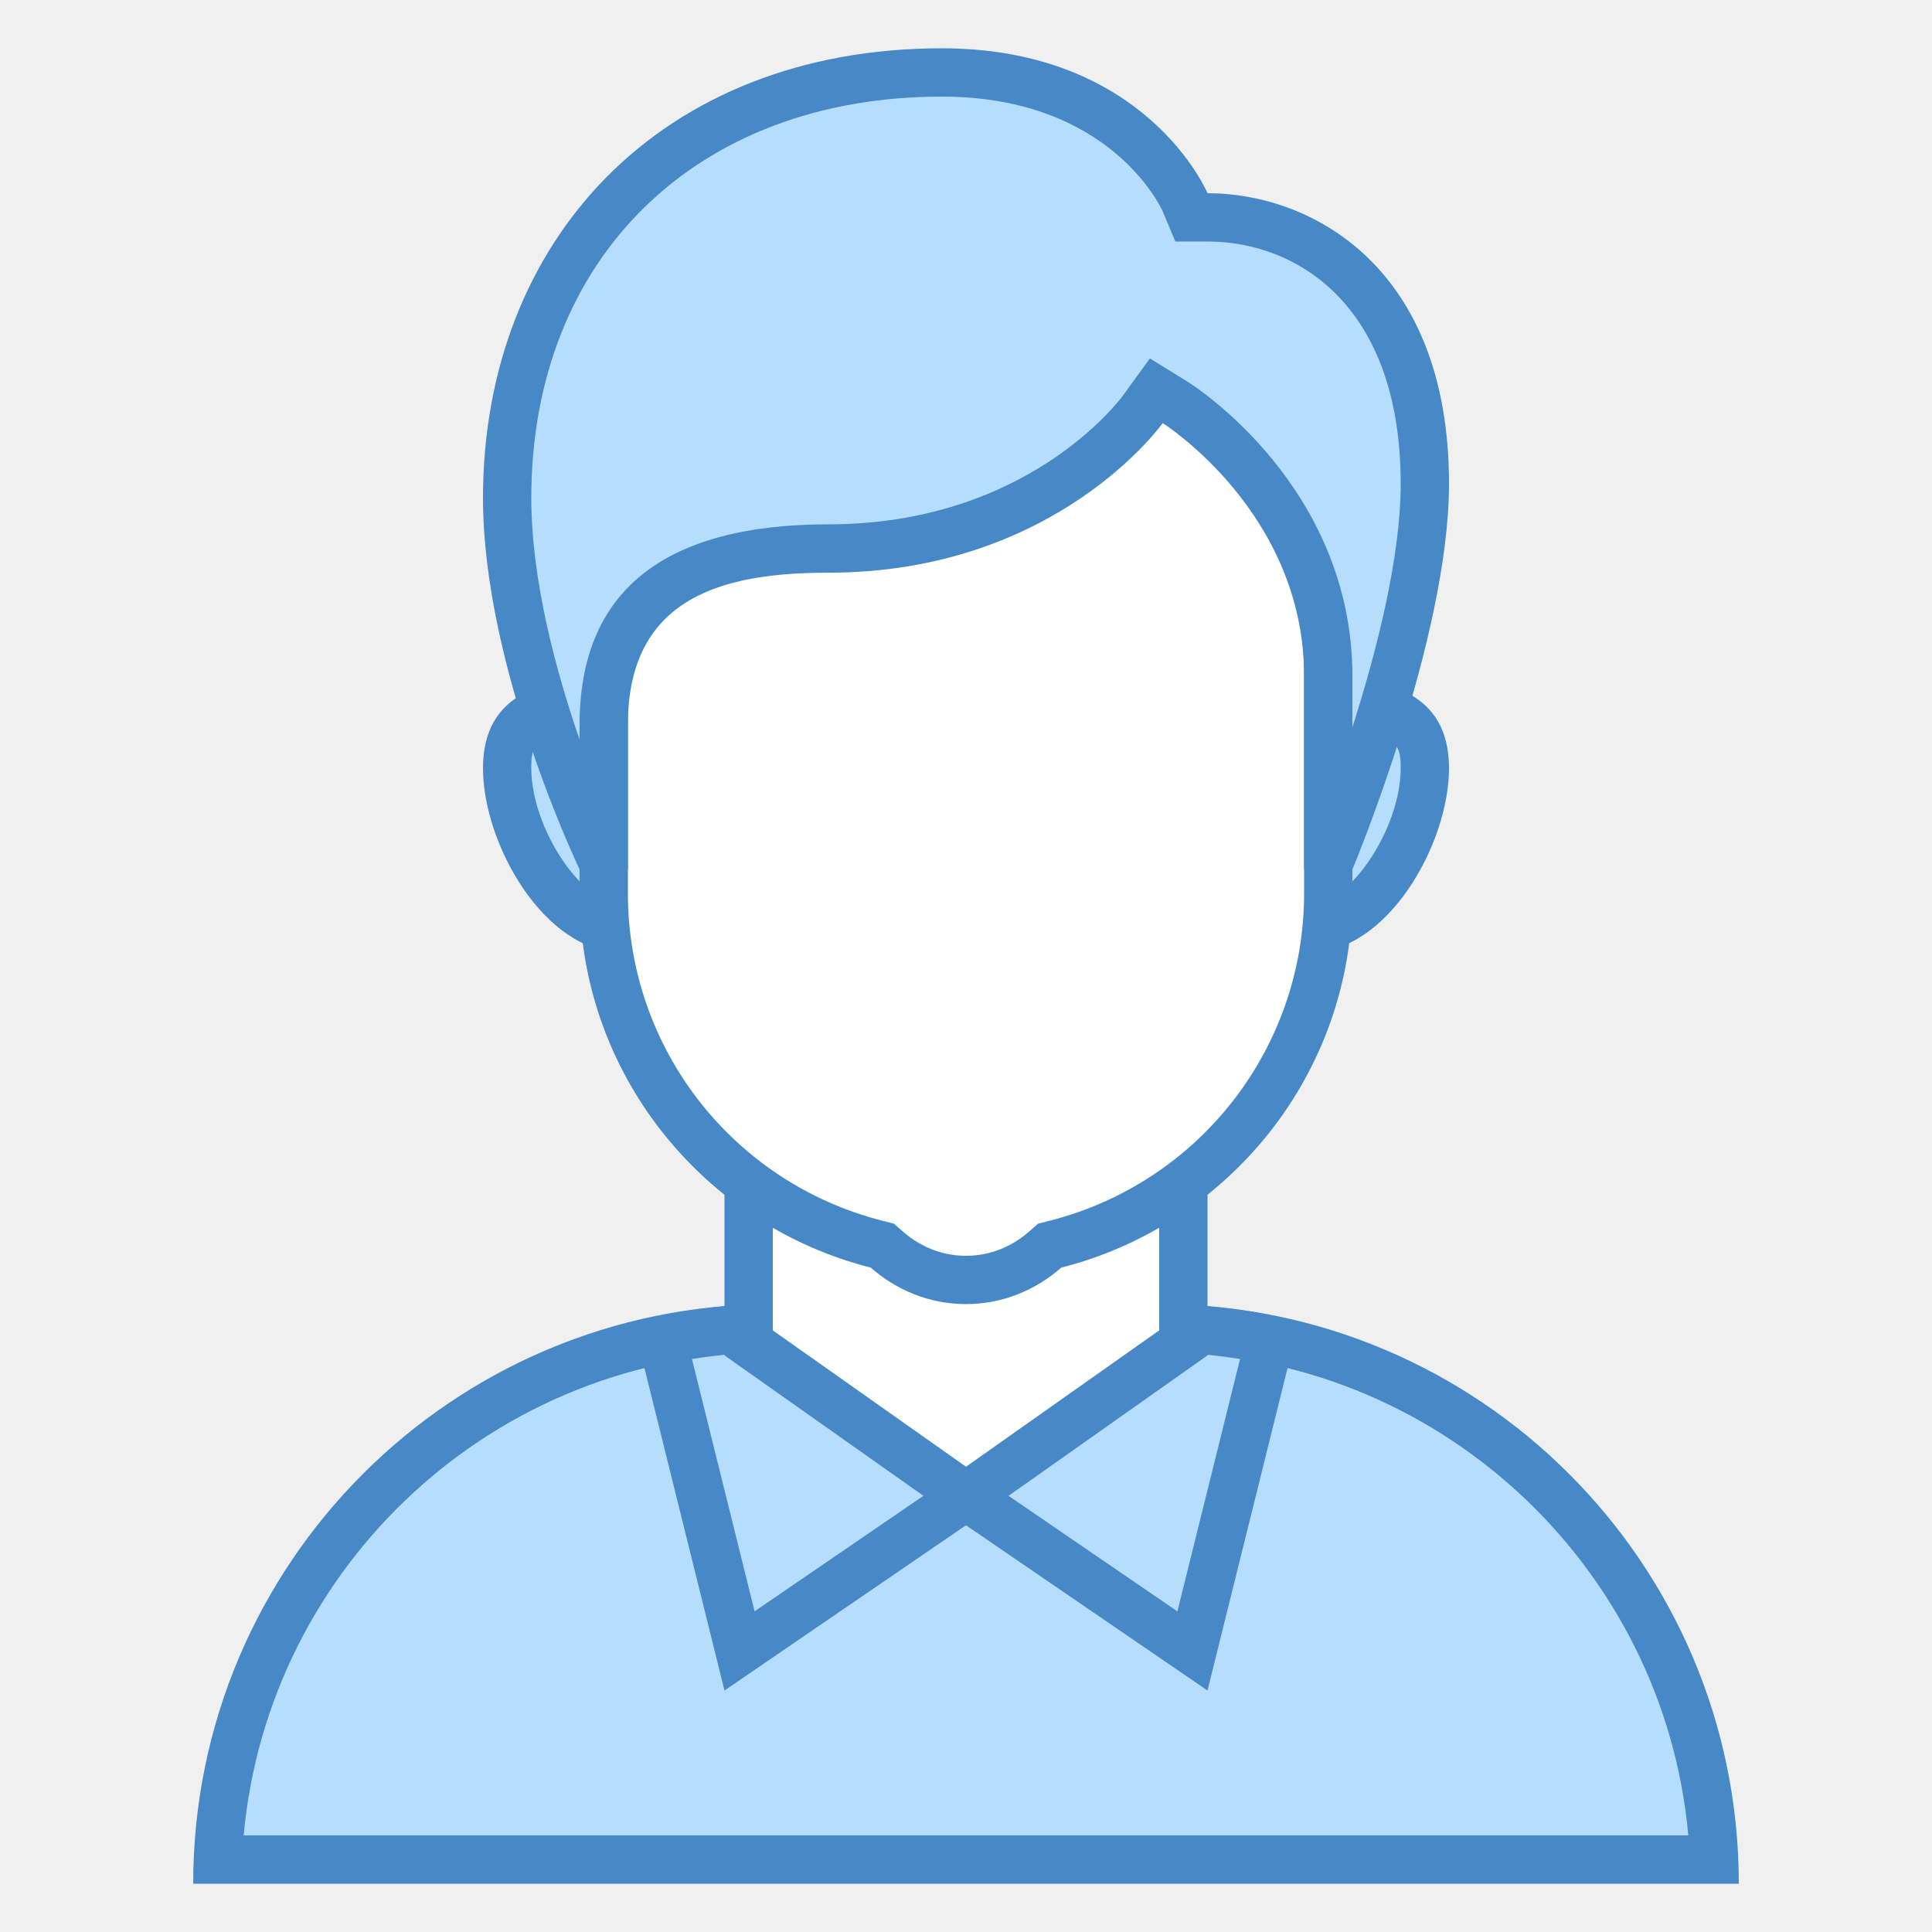
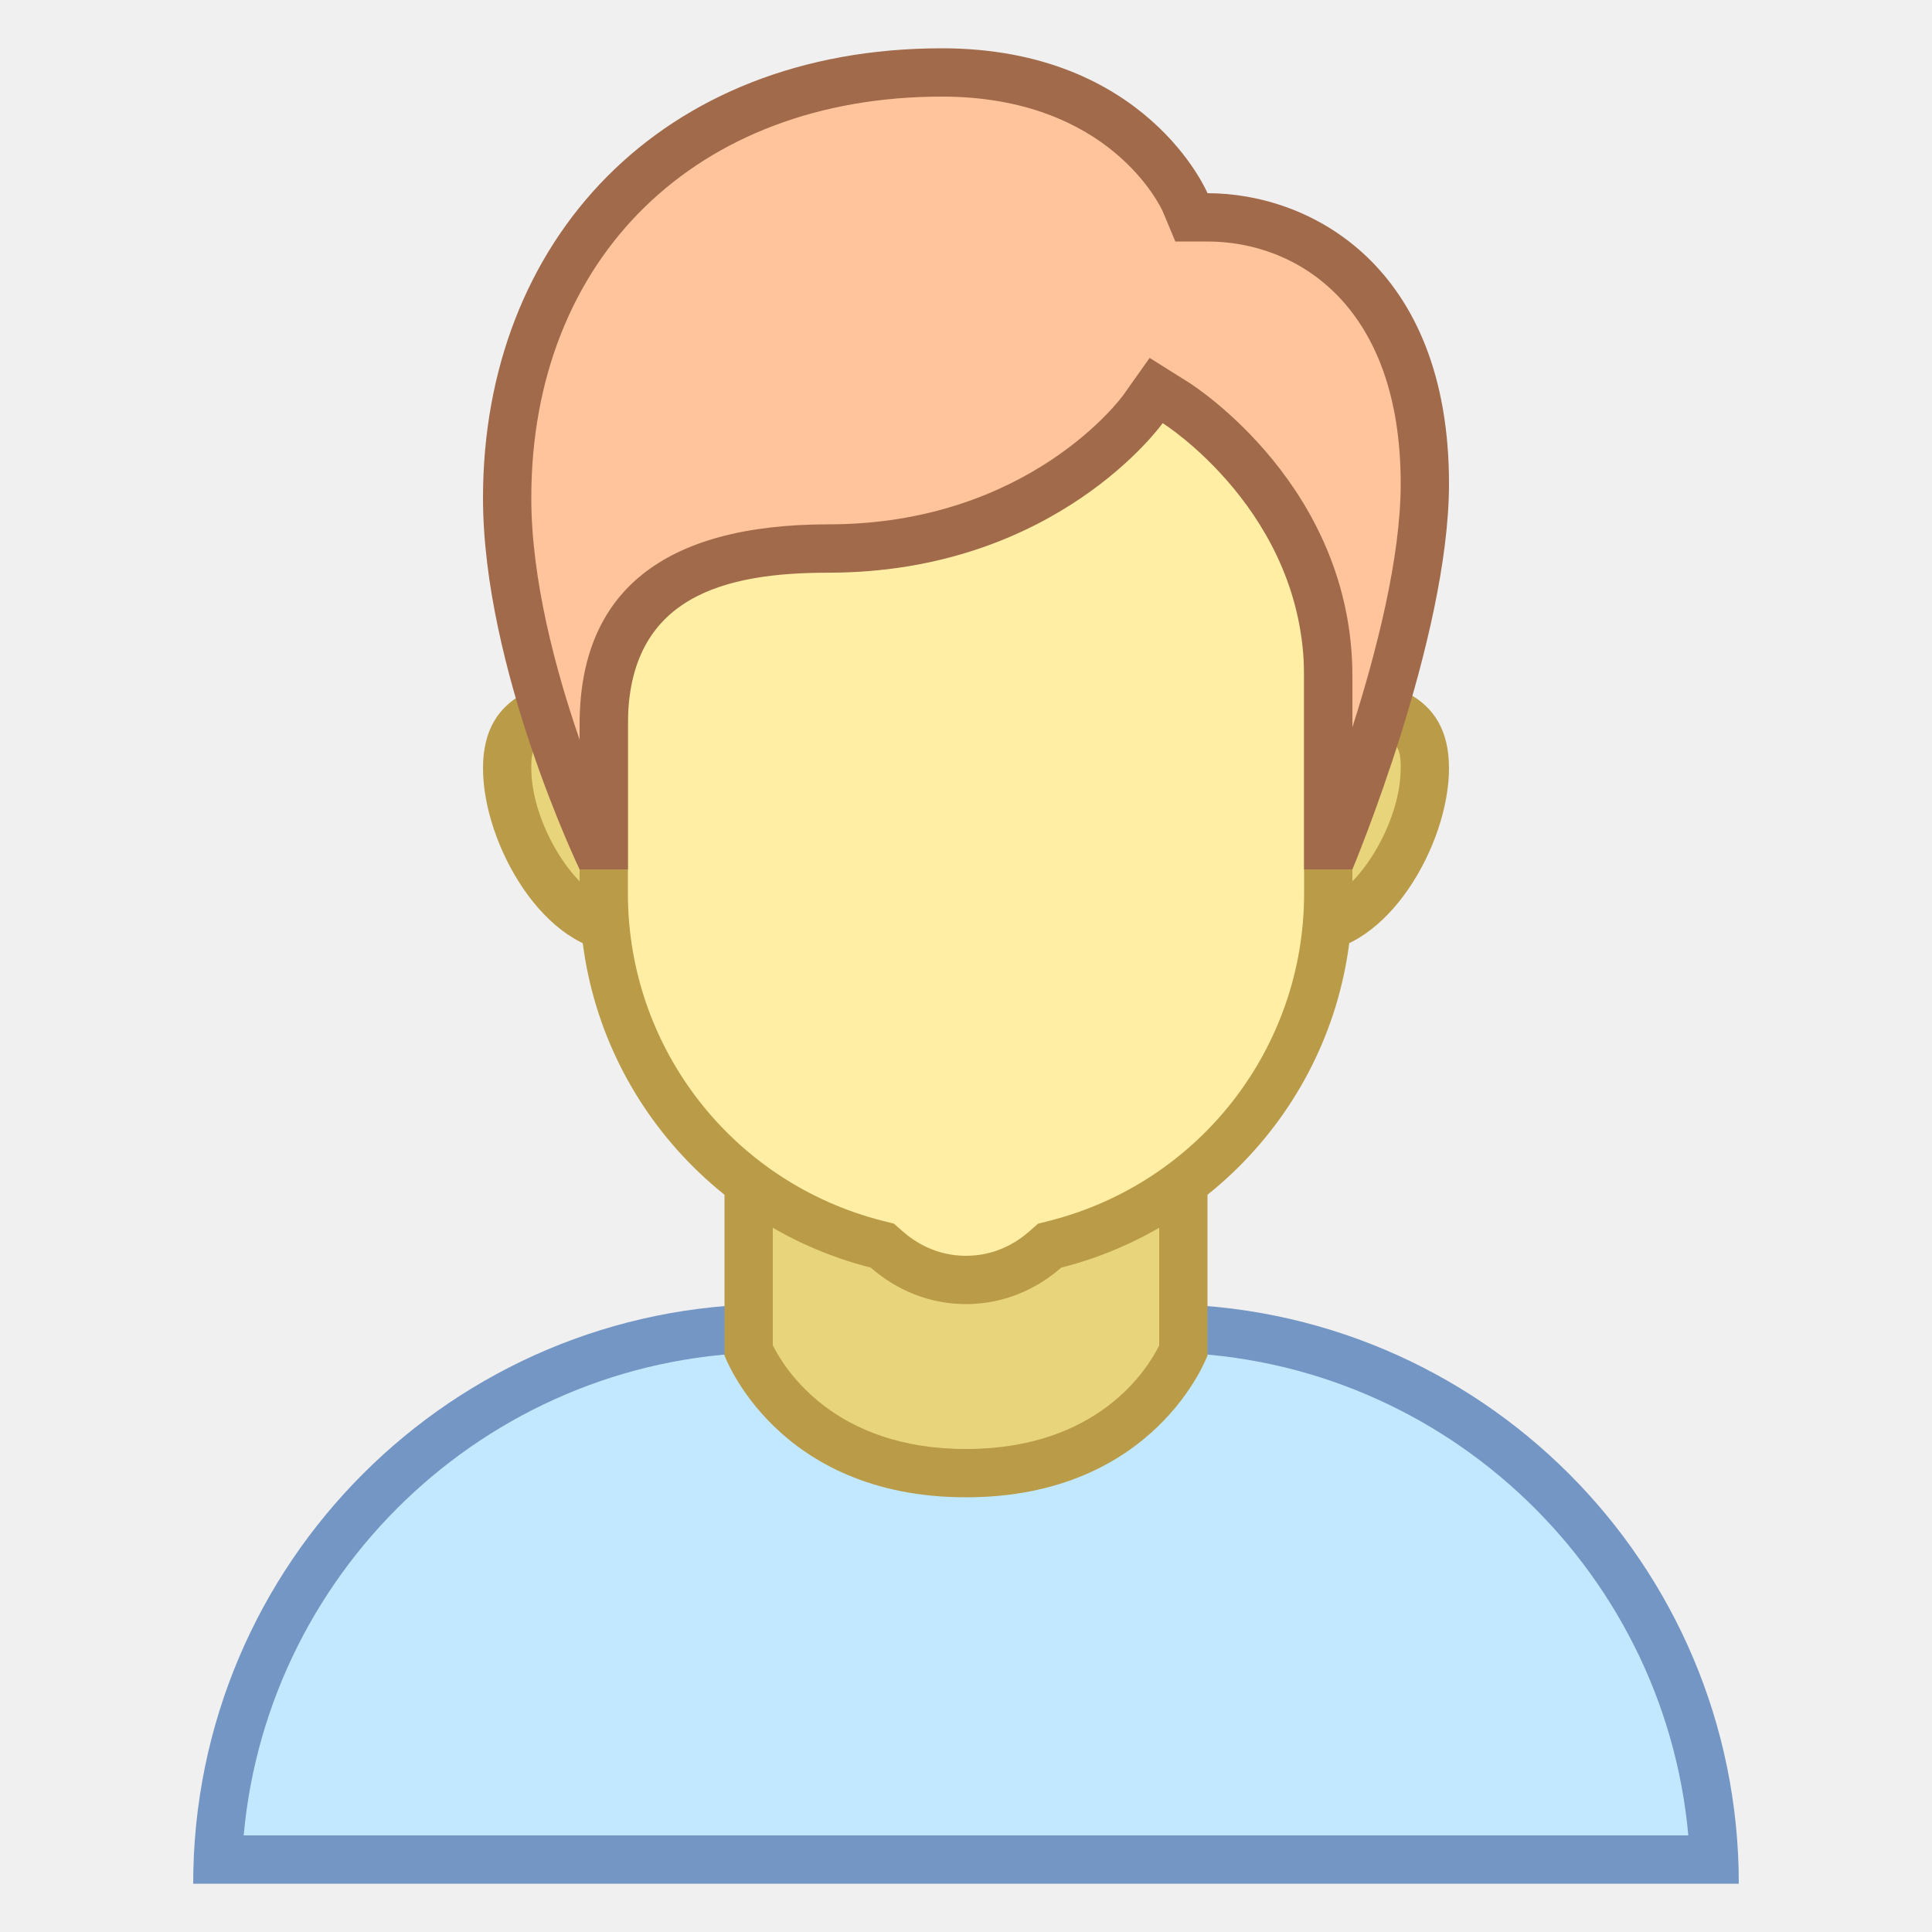
<svg xmlns="http://www.w3.org/2000/svg" viewBox="0 0 40 40">
-   <path fill="#b6dcfe" d="M4.511,38.5c0.263-6.11,5.315-11,11.489-11h8c6.174,0,11.227,4.89,11.489,11H4.511z" />
-   <path fill="#4788c7" d="M24,28c5.729,0,10.448,4.401,10.955,10l-29.91,0C5.552,32.401,10.271,28,16,28H24 M24,27h-8 C9.373,27,4,32.373,4,39v0h32v0C36,32.373,30.627,27,24,27L24,27z" />
-   <path fill="#b6dcfe" d="M20,30.973l-4.688,3.208l-1.599-6.44C14.487,27.581,15.255,27.5,16,27.5h8 c0.745,0,1.513,0.081,2.287,0.241l-1.599,6.44L20,30.973z" />
-   <path fill="#4788c7" d="M24,28c0.547,0,1.107,0.046,1.674,0.137l-1.297,5.225l-3.812-2.608L20,30.367l-0.565,0.386 l-3.812,2.608l-1.297-5.225C14.893,28.046,15.453,28,16,28H24 M24,27h-8c-1,0-1.966,0.136-2.895,0.366L15,35l5-3.421L25,35 l1.895-7.634C25.966,27.136,25,27,24,27L24,27z" />
-   <path fill="#fff" d="M15.5 27.803L15.5 22.5 24.5 22.5 24.5 27.803 20 30.979z" />
-   <path fill="#4788c7" d="M24,23v4.544l-4,2.823l-4-2.823V23H24 M25,22H15v6.062l5,3.529l5-3.529V22L25,22z" />
+   <path fill="#c2e8ff" d="M4.511,38.5c0.263-6.11,5.315-11,11.489-11h8c6.174,0,11.227,4.89,11.489,11H4.511z" />
+   <path fill="#7496c4" d="M24,28c5.729,0,10.448,4.401,10.955,10l-29.91,0C5.552,32.401,10.271,28,16,28H24 M24,27h-8 C9.373,27,4,32.373,4,39v0h32v0C36,32.373,30.627,27,24,27L24,27z" />
+   <path fill="#e8d47b" d="M20,30.5c-3.219,0-4.309-2.101-4.5-2.536V22.5h9v5.464C24.312,28.394,23.223,30.5,20,30.5z" />
+   <path fill="#ba9b48" d="M24,23v4.855C23.759,28.343,22.738,30,20,30c-2.73,0-3.756-1.657-4-2.147V23H24 M25,22H15v6.062 c0,0,1.066,2.938,5,2.938s5-2.938,5-2.938V22L25,22z" />
+   <path fill="#e8d47b" d="M27.143,19.214c-1.3,0-2.356-1.058-2.356-2.357s1.057-2.357,2.356-2.357 c1.963,0,2.357,0.538,2.357,1.405C29.5,17.319,28.335,19.214,27.143,19.214z M12.857,19.214c-1.192,0-2.357-1.895-2.357-3.31 c0-0.867,0.395-1.405,2.357-1.405c1.3,0,2.356,1.057,2.356,2.357S14.157,19.214,12.857,19.214z" />
+   <path fill="#ba9b48" d="M27.143,15C29,15,29,15.481,29,15.905c0,1.234-1.041,2.81-1.857,2.81 c-1.024,0-1.857-0.833-1.857-1.857C25.286,15.833,26.119,15,27.143,15 M12.857,15c1.024,0,1.857,0.833,1.857,1.857 c0,1.024-0.833,1.857-1.857,1.857c-0.816,0-1.857-1.575-1.857-2.81C11,15.481,11,15,12.857,15 M27.143,14 c-1.578,0-2.857,1.279-2.857,2.857s1.279,2.857,2.857,2.857c1.578,0,2.857-2.232,2.857-3.81C30,14.327,28.721,14,27.143,14 L27.143,14z M12.857,14C11.279,14,10,14.327,10,15.905c0,1.578,1.279,3.81,2.857,3.81c1.578,0,2.857-1.279,2.857-2.857 S14.435,14,12.857,14L12.857,14z" />
  <g>
-     <path fill="#b6dcfe" d="M27.143,19.214c-1.3,0-2.356-1.058-2.356-2.357s1.057-2.357,2.356-2.357 c1.963,0,2.357,0.538,2.357,1.405C29.5,17.319,28.335,19.214,27.143,19.214z M12.857,19.214c-1.192,0-2.357-1.895-2.357-3.31 c0-0.867,0.395-1.405,2.357-1.405c1.3,0,2.356,1.057,2.356,2.357S14.157,19.214,12.857,19.214z" />
-     <path fill="#4788c7" d="M27.143,15C29,15,29,15.481,29,15.905c0,1.234-1.041,2.81-1.857,2.81 c-1.024,0-1.857-0.833-1.857-1.857C25.286,15.833,26.119,15,27.143,15 M12.857,15c1.024,0,1.857,0.833,1.857,1.857 c0,1.024-0.833,1.857-1.857,1.857c-0.816,0-1.857-1.575-1.857-2.81C11,15.481,11,15,12.857,15 M27.143,14 c-1.578,0-2.857,1.279-2.857,2.857s1.279,2.857,2.857,2.857c1.578,0,2.857-2.232,2.857-3.81C30,14.327,28.721,14,27.143,14 L27.143,14z M12.857,14C11.279,14,10,14.327,10,15.905c0,1.578,1.279,3.81,2.857,3.81c1.578,0,2.857-1.279,2.857-2.857 S14.435,14,12.857,14L12.857,14z" />
+     <path fill="#ffeea3" d="M20,26.5c-0.604,0-1.172-0.218-1.642-0.63l-0.091-0.08l-0.116-0.03 C14.824,24.916,12.5,21.93,12.5,18.5V9.202c0-1.827,1.486-3.313,3.312-3.313h8.375c1.826,0,3.313,1.486,3.313,3.313V18.5 c0,3.43-2.324,6.416-5.651,7.26l-0.116,0.03l-0.091,0.08C21.172,26.282,20.604,26.5,20,26.5z" />
+     <path fill="#ba9b48" d="M24.187,6.389C25.738,6.389,27,7.651,27,9.202V18.5c0,3.201-2.169,5.987-5.275,6.776l-0.233,0.059 l-0.181,0.159C21.048,25.725,20.608,26,20,26s-1.048-0.275-1.311-0.506l-0.181-0.159l-0.233-0.059 C15.169,24.487,13,21.701,13,18.5V9.202c0-1.551,1.262-2.813,2.813-2.813H24.187 M24.187,5.389h-8.375 C13.707,5.389,12,7.096,12,9.202V18.5c0,3.737,2.566,6.866,6.029,7.745C18.557,26.709,19.242,27,20,27s1.443-0.291,1.971-0.755 C25.434,25.366,28,22.237,28,18.5V9.202C28,7.096,26.293,5.389,24.187,5.389L24.187,5.389z" />
  </g>
  <g>
-     <path fill="#fff" d="M20,26.5c-0.604,0-1.172-0.218-1.642-0.63l-0.091-0.08l-0.116-0.03 C14.824,24.916,12.5,21.93,12.5,18.5V9.202c0-1.827,1.486-3.313,3.312-3.313h8.375c1.826,0,3.313,1.486,3.313,3.313V18.5 c0,3.43-2.324,6.416-5.651,7.26l-0.116,0.03l-0.091,0.08C21.172,26.282,20.604,26.5,20,26.5z" />
-     <path fill="#4788c7" d="M24.187,6.389C25.738,6.389,27,7.651,27,9.202V18.5c0,3.201-2.169,5.987-5.275,6.776l-0.233,0.059 l-0.181,0.159C21.048,25.725,20.608,26,20,26s-1.048-0.275-1.311-0.506l-0.181-0.159l-0.233-0.059 C15.169,24.487,13,21.701,13,18.5V9.202c0-1.551,1.262-2.813,2.813-2.813H24.187 M24.187,5.389h-8.375 C13.707,5.389,12,7.096,12,9.202V18.5c0,3.737,2.566,6.866,6.029,7.745C18.557,26.709,19.242,27,20,27s1.443-0.291,1.971-0.755 C25.434,25.366,28,22.237,28,18.5V9.202C28,7.096,26.293,5.389,24.187,5.389L24.187,5.389z" />
-   </g>
-   <g>
-     <path fill="#b6dcfe" d="M27.5,17.5V14c0-3.636-3.033-5.582-3.163-5.663l-0.398-0.25L23.664,8.47 c-0.085,0.118-2.119,2.887-6.514,2.887c-1.15,0-4.65,0-4.65,3.643v2.5h-0.179c-0.436-0.982-1.821-4.332-1.821-7.188 c0-5.271,3.617-8.812,9-8.812c3.839,0,4.992,2.585,5.039,2.695l0.131,0.303L25,4.5c1.671,0,4.5,1.162,4.5,5.515 c0,2.623-1.407,6.393-1.838,7.485H27.5z" />
-     <path fill="#4788c7" d="M19.5,2c3.483,0,4.538,2.297,4.577,2.385L24.334,5H25c1.845,0,4,1.313,4,5.015 c0,1.536-0.507,3.498-1,5.043V14c0-3.909-3.258-5.999-3.397-6.087l-0.795-0.492l-0.549,0.756 c-0.079,0.109-1.993,2.679-6.109,2.679C13.733,10.857,12,12.251,12,15v0.314c-0.491-1.422-1-3.305-1-5.003 C11,5.34,14.416,2,19.5,2 M19.5,1C13.681,1,10,4.981,10,10.311C10,13.842,12,18,12,18h1c0,0,0-2.029,0-3 c0-2.668,2.024-3.143,4.15-3.143c4.73,0,6.922-3.097,6.922-3.097S27,10.599,27,14c0,1.069,0,4,0,4h1c0,0,2-4.768,2-7.985 C30,5.498,27.123,4,25,4C25,4,23.747,1,19.5,1L19.5,1z" />
+     <path fill="#ffc49c" d="M27.5,17.5V14c0-3.636-3.033-5.582-3.163-5.663l-0.398-0.25L23.664,8.47 c-0.085,0.118-2.119,2.887-6.514,2.887c-1.15,0-4.65,0-4.65,3.643v2.5h-0.179c-0.436-0.982-1.821-4.332-1.821-7.188 c0-5.271,3.617-8.812,9-8.812c3.839,0,4.992,2.585,5.039,2.695l0.131,0.303L25,4.5c1.671,0,4.5,1.162,4.5,5.515 c0,2.623-1.407,6.393-1.838,7.485H27.5z" />
+     <path fill="#a16a4a" d="M19.5,2c3.483,0,4.538,2.297,4.577,2.385L24.334,5H25c1.845,0,4,1.313,4,5.015 c0,1.536-0.507,3.498-1,5.043V14c0-3.909-3.258-5.999-3.397-6.087L23.802,7.41l-0.547,0.772 c-0.019,0.027-1.941,2.674-6.105,2.674C13.733,10.857,12,12.251,12,15v0.314c-0.491-1.422-1-3.305-1-5.003 C11,5.34,14.416,2,19.5,2 M19.5,1C13.681,1,10,4.981,10,10.311C10,13.842,12,18,12,18h1c0,0,0-2.029,0-3 c0-2.668,2.024-3.143,4.15-3.143c4.73,0,6.922-3.097,6.922-3.097S27,10.599,27,14c0,1.069,0,4,0,4h1c0,0,2-4.768,2-7.985 C30,5.498,27.123,4,25,4C25,4,23.747,1,19.5,1L19.5,1z" />
  </g>
</svg>
